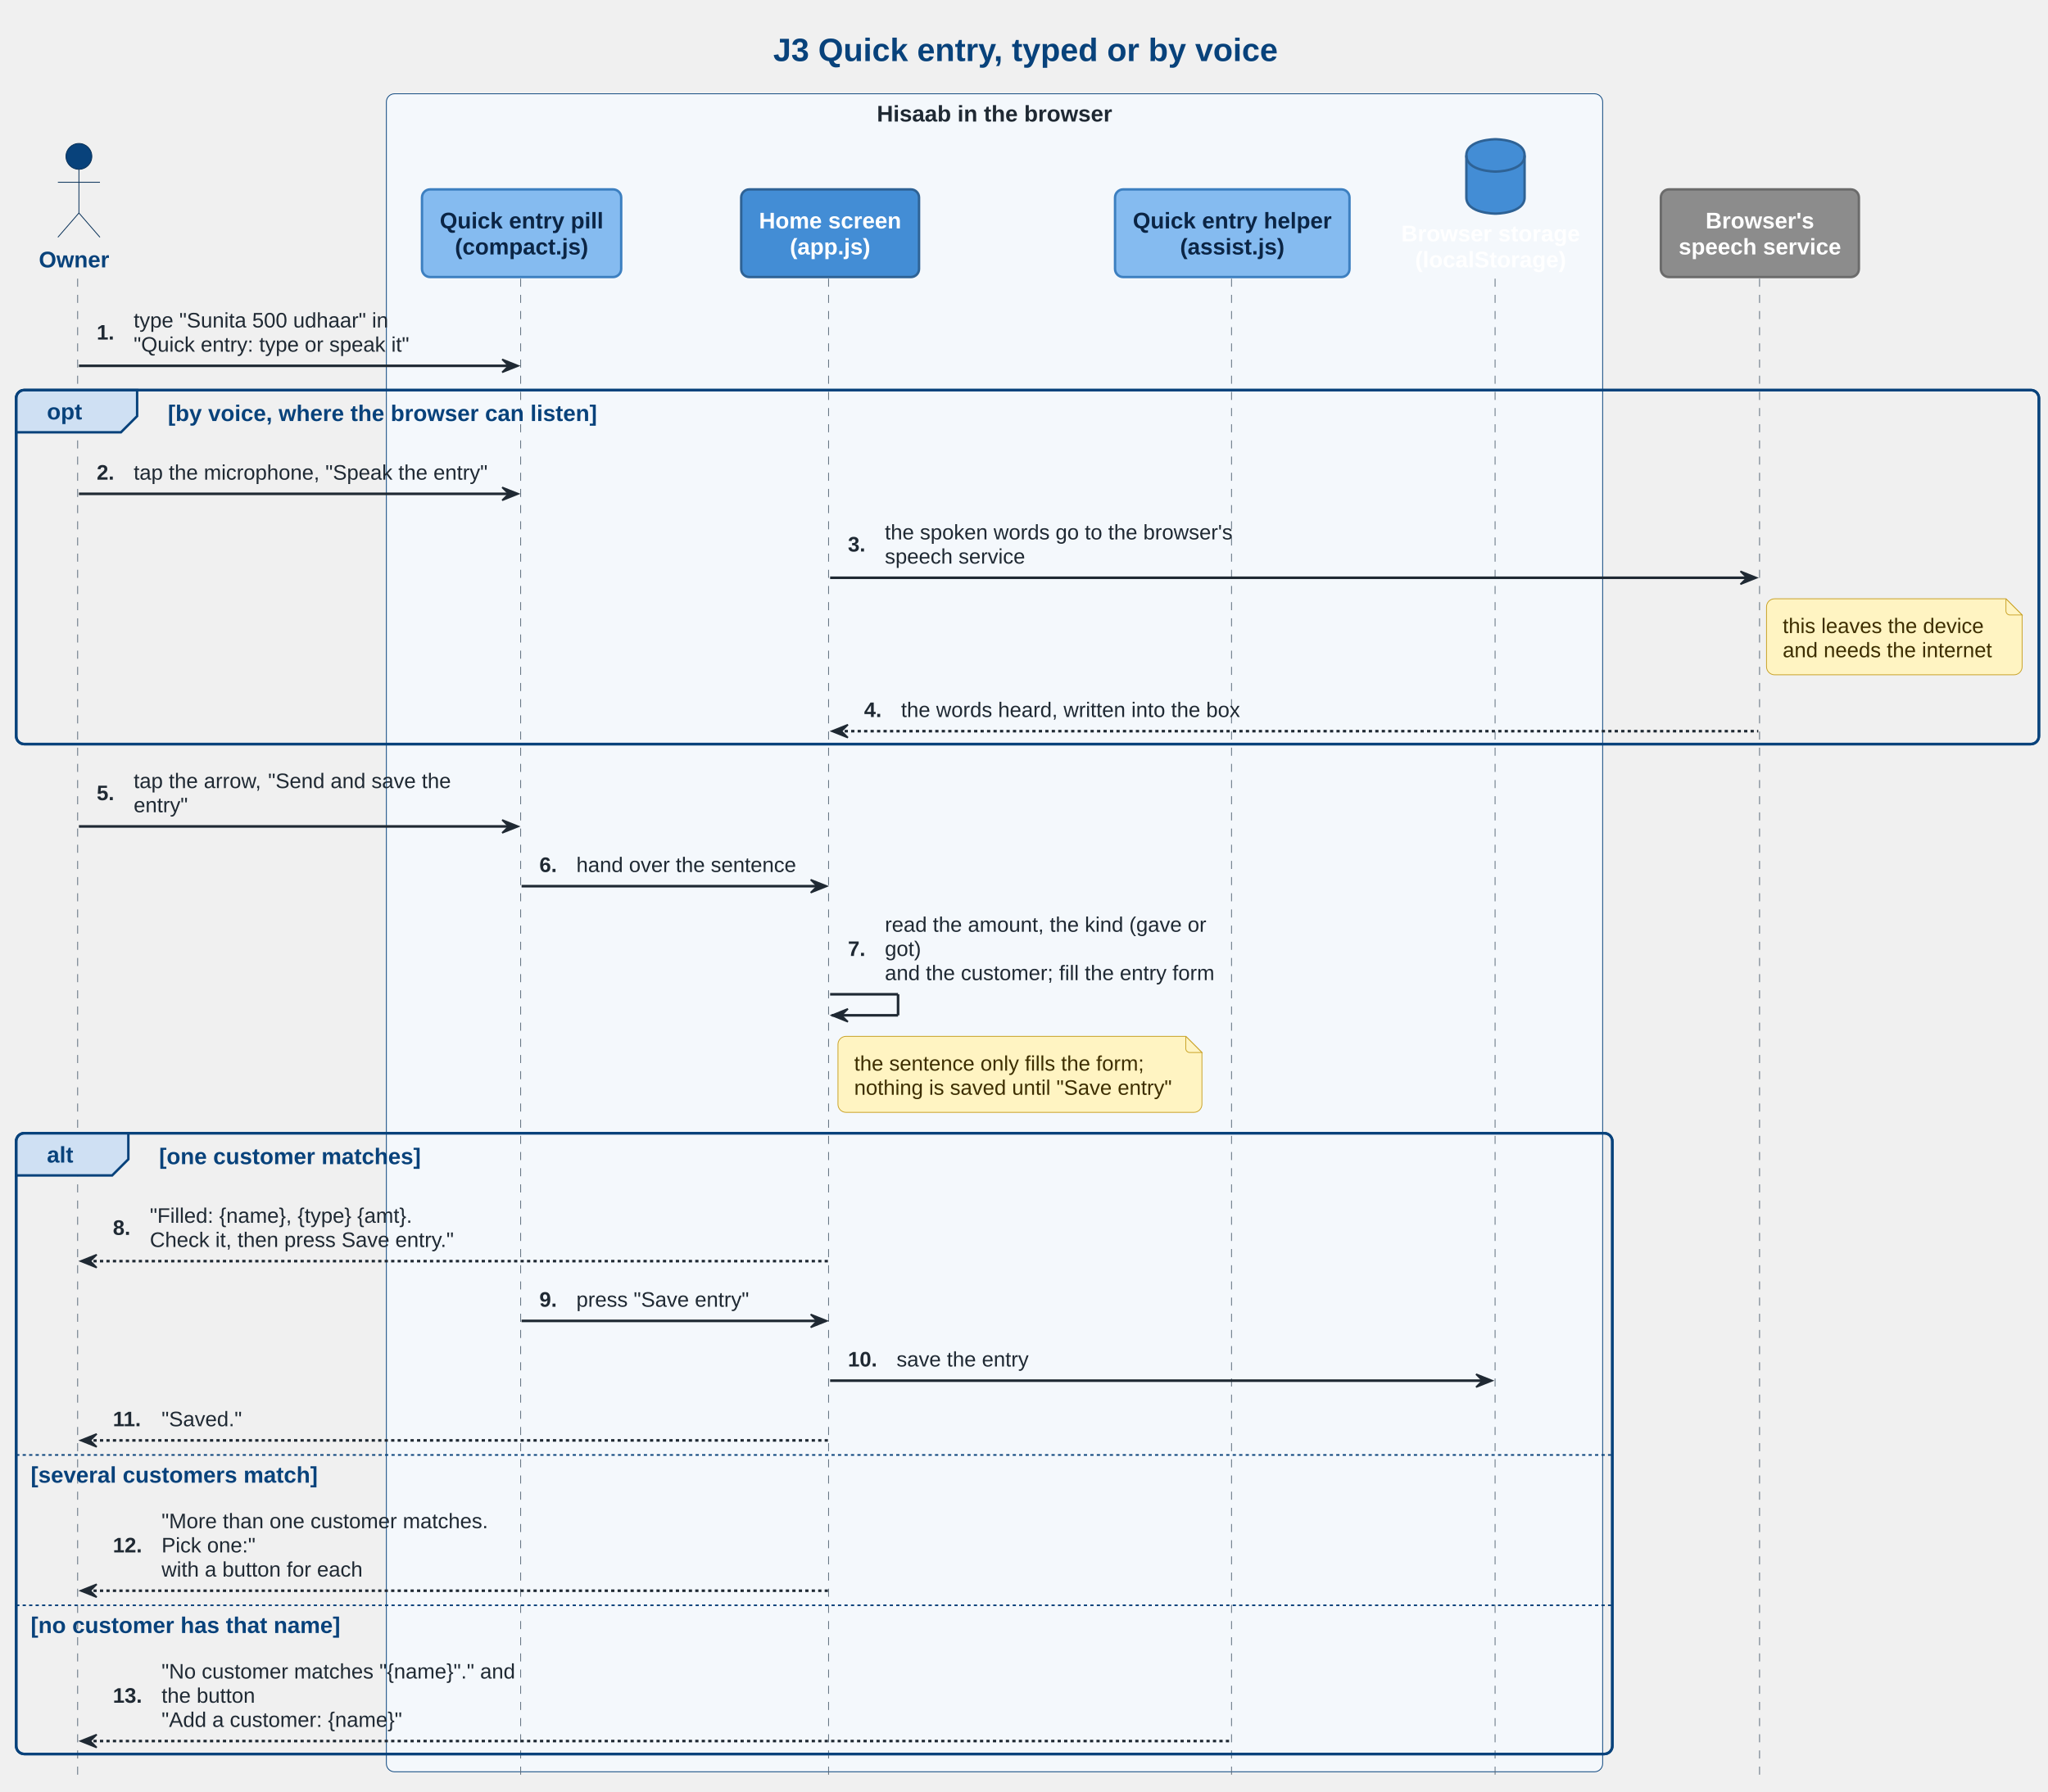
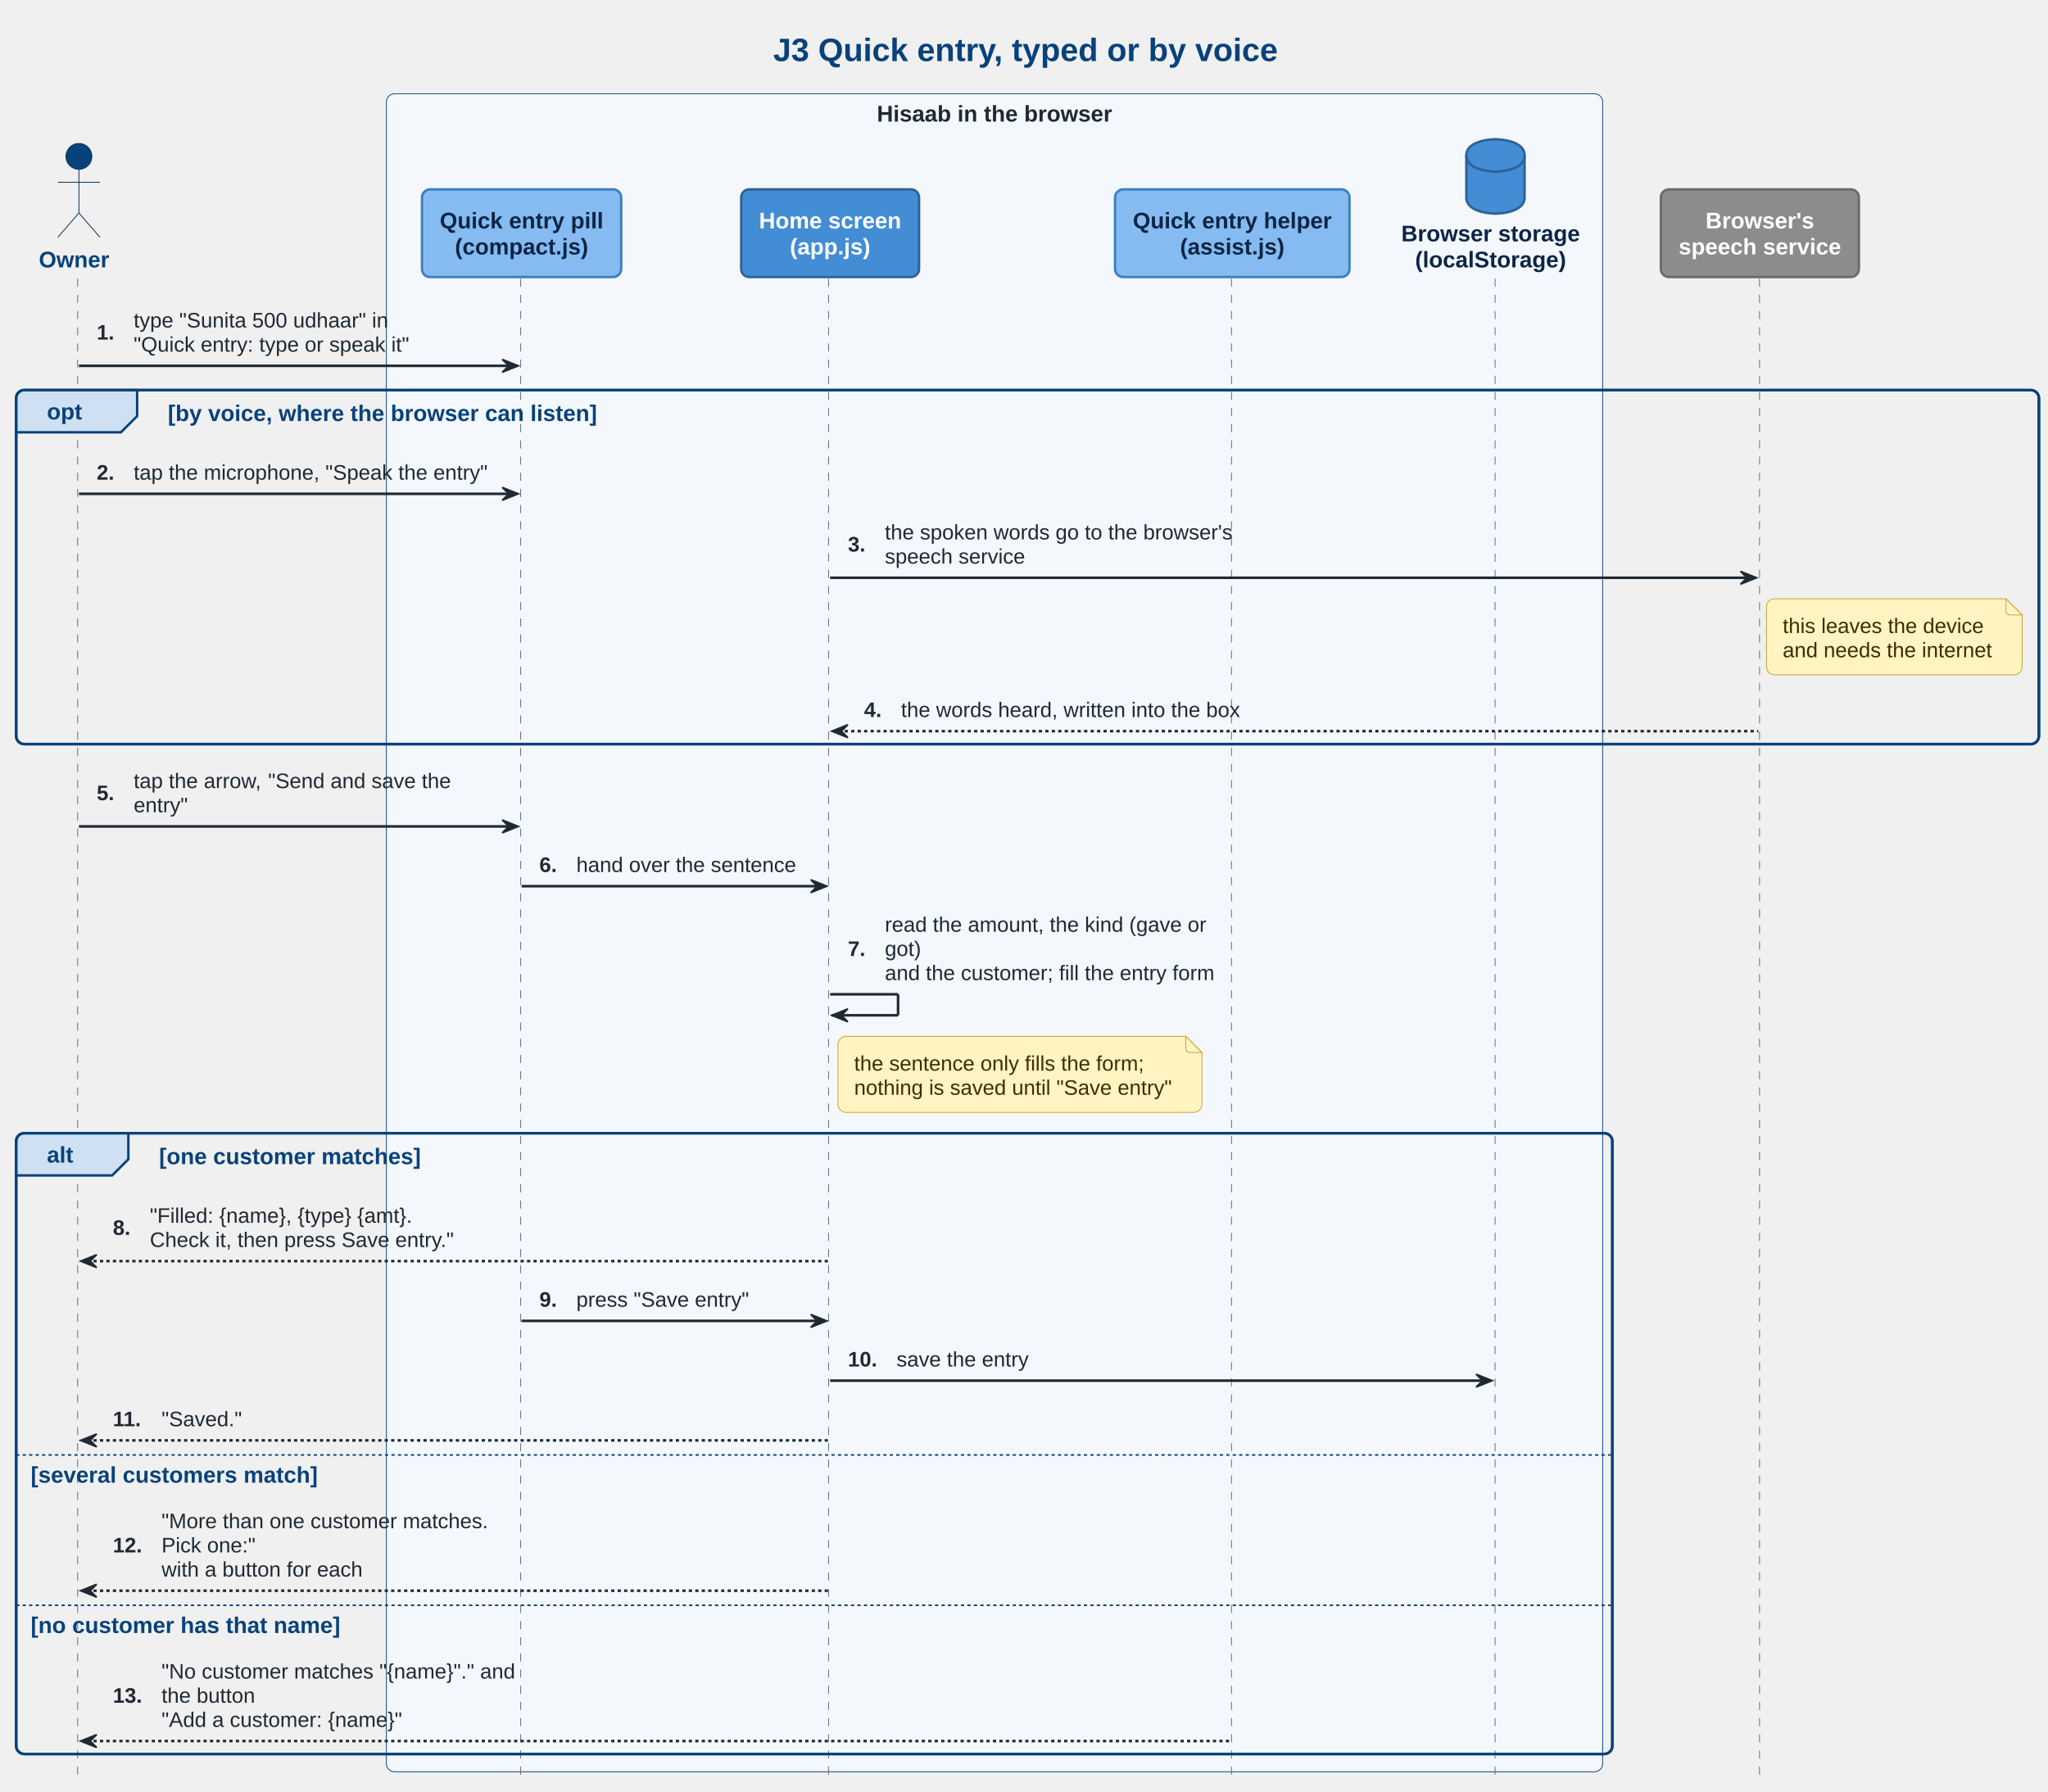
<svg xmlns="http://www.w3.org/2000/svg" contentStyleType="text/css" height="1108px" preserveAspectRatio="none" style="width:1266px;height:1108px;background:#FFFFFF;" version="1.1" viewBox="0 0 1266 1108" width="1266px" zoomAndPan="magnify">
  <defs />
  <g>
    <text fill="#08427B" font-family="Arial" font-size="20" font-weight="bold" lengthAdjust="spacing" textLength="313.447" x="477.965" y="37.76">J3 Quick entry, typed or by voice</text>
    <rect fill="#F4F8FC" height="1037.503" rx="5" ry="5" style="stroke:#08427B;stroke-width:0.5;" width="751.832" x="238.859" y="57.998" />
    <text fill="#1F2933" font-family="Arial" font-size="14" font-weight="bold" lengthAdjust="spacing" textLength="145.482" x="542.034" y="75.13">Hisaab in the browser</text>
    <rect fill="none" height="218.89" rx="5" ry="5" style="stroke:#08427B;stroke-width:1.6;" width="1250.378" x="10" y="241.191" />
    <rect fill="none" height="383.831" rx="5" ry="5" style="stroke:#08427B;stroke-width:1.6;" width="986.691" x="10" y="700.671" />
    <line style="stroke:#5B6B7A;stroke-width:0.5;stroke-dasharray:5.0,5.0;" x1="48" x2="48" y1="172.294" y2="1101.502" />
    <line style="stroke:#5B6B7A;stroke-width:0.5;stroke-dasharray:5.0,5.0;" x1="321.859" x2="321.859" y1="172.294" y2="1101.502" />
    <line style="stroke:#5B6B7A;stroke-width:0.5;stroke-dasharray:5.0,5.0;" x1="512.183" x2="512.183" y1="172.294" y2="1101.502" />
    <line style="stroke:#5B6B7A;stroke-width:0.5;stroke-dasharray:5.0,5.0;" x1="761.278" x2="761.278" y1="172.294" y2="1101.502" />
    <line style="stroke:#5B6B7A;stroke-width:0.5;stroke-dasharray:5.0,5.0;" x1="924.208" x2="924.208" y1="172.294" y2="1101.502" />
    <line style="stroke:#5B6B7A;stroke-width:0.5;stroke-dasharray:5.0,5.0;" x1="1087.691" x2="1087.691" y1="172.294" y2="1101.502" />
    <text fill="#08427B" font-family="Arial" font-size="14" font-weight="bold" lengthAdjust="spacing" textLength="43.565" x="24" y="165.327">Owner</text>
    <ellipse cx="48.783" cy="96.695" fill="#08427B" rx="8" ry="8" style="stroke:#052E56;stroke-width:0.5;" />
    <path d="M48.783,104.695 L48.783,131.695 M35.783,112.695 L61.783,112.695 M48.783,131.695 L35.783,146.695 M48.783,131.695 L61.783,146.695 " fill="none" style="stroke:#052E56;stroke-width:0.5;" />
    <rect fill="#85BBF0" height="54.197" rx="5" ry="5" style="stroke:#3C7FC0;stroke-width:1.5;" width="123.138" x="260.859" y="117.097" />
    <text fill="#0B2545" font-family="Arial" font-size="14" font-weight="bold" lengthAdjust="spacing" textLength="101.138" x="271.859" y="141.228">Quick entry pill</text>
    <text fill="#0B2545" font-family="Arial" font-size="14" font-weight="bold" lengthAdjust="spacing" textLength="82.462" x="281.197" y="157.327">(compact.js)</text>
    <rect fill="#438DD5" height="54.197" rx="5" ry="5" style="stroke:#2E6295;stroke-width:1.5;" width="109.931" x="458.183" y="117.097" />
    <text fill="#FFFFFF" font-family="Arial" font-size="14" font-weight="bold" lengthAdjust="spacing" textLength="87.931" x="469.183" y="141.228">Home screen</text>
    <text fill="#FFFFFF" font-family="Arial" font-size="14" font-weight="bold" lengthAdjust="spacing" textLength="49.779" x="488.258" y="157.327">(app.js)</text>
    <rect fill="#85BBF0" height="54.197" rx="5" ry="5" style="stroke:#3C7FC0;stroke-width:1.5;" width="144.931" x="689.278" y="117.097" />
    <text fill="#0B2545" font-family="Arial" font-size="14" font-weight="bold" lengthAdjust="spacing" textLength="122.931" x="700.278" y="141.228">Quick entry helper</text>
    <text fill="#0B2545" font-family="Arial" font-size="14" font-weight="bold" lengthAdjust="spacing" textLength="64.586" x="729.45" y="157.327">(assist.js)</text>
-     <text fill="#FFFFFF" font-family="Arial" font-size="14" font-weight="bold" lengthAdjust="spacing" textLength="110.482" x="866.208" y="149.228">Browser storage</text>
-     <text fill="#FFFFFF" font-family="Arial" font-size="14" font-weight="bold" lengthAdjust="spacing" textLength="93.352" x="874.774" y="165.327">(localStorage)</text>
+     <text fill="#0B2545" font-family="Arial" font-size="14" font-weight="bold" lengthAdjust="spacing" textLength="110.482" x="866.208" y="149.228">Browser storage</text>
+     <text fill="#0B2545" font-family="Arial" font-size="14" font-weight="bold" lengthAdjust="spacing" textLength="93.352" x="874.774" y="165.327">(localStorage)</text>
    <path d="M906.45,96.097 C906.45,86.097 924.45,86.097 924.45,86.097 C924.45,86.097 942.45,86.097 942.45,96.097 L942.45,122.097 C942.45,132.097 924.45,132.097 924.45,132.097 C924.45,132.097 906.45,132.097 906.45,122.097 L906.45,96.097 " fill="#438DD5" style="stroke:#2E6295;stroke-width:1.5;" />
    <path d="M906.45,96.097 C906.45,106.097 924.45,106.097 924.45,106.097 C924.45,106.097 942.45,106.097 942.45,96.097 " fill="none" style="stroke:#2E6295;stroke-width:1.5;" />
    <rect fill="#8C8C8C" height="54.197" rx="5" ry="5" style="stroke:#6B6B6B;stroke-width:1.5;" width="122.406" x="1026.691" y="117.097" />
    <text fill="#FFFFFF" font-family="Arial" font-size="14" font-weight="bold" lengthAdjust="spacing" textLength="67.136" x="1054.326" y="141.228">Browser's</text>
    <text fill="#FFFFFF" font-family="Arial" font-size="14" font-weight="bold" lengthAdjust="spacing" textLength="100.406" x="1037.691" y="157.327">speech service</text>
    <polygon fill="#1F2933" points="310.428,222.191,320.428,226.191,310.428,230.191,314.428,226.191" style="stroke:#1F2933;stroke-width:1.0;" />
    <line style="stroke:#1F2933;stroke-width:1.6;" x1="48.783" x2="316.428" y1="226.191" y2="226.191" />
    <text fill="#1F2933" font-family="Arial" font-size="13" font-weight="bold" lengthAdjust="spacing" textLength="10.842" x="59.783" y="209.962">1.</text>
    <text fill="#1F2933" font-family="Arial" font-size="13" lengthAdjust="spacing" textLength="24.572" x="82.624" y="202.488">type</text>
    <text fill="#1F2933" font-family="Arial" font-size="13" lengthAdjust="spacing" textLength="3.612" x="107.196" y="202.488"> </text>
    <text fill="#1F2933" font-family="Arial" font-size="13" lengthAdjust="spacing" textLength="41.476" x="110.808" y="202.488">"Sunita</text>
    <text fill="#1F2933" font-family="Arial" font-size="13" lengthAdjust="spacing" textLength="3.612" x="152.284" y="202.488"> </text>
    <text fill="#1F2933" font-family="Arial" font-size="13" lengthAdjust="spacing" textLength="21.69" x="155.895" y="202.488">500</text>
    <text fill="#1F2933" font-family="Arial" font-size="13" lengthAdjust="spacing" textLength="3.612" x="177.585" y="202.488"> </text>
    <text fill="#1F2933" font-family="Arial" font-size="13" lengthAdjust="spacing" textLength="45.094" x="181.197" y="202.488">udhaar"</text>
    <text fill="#1F2933" font-family="Arial" font-size="13" lengthAdjust="spacing" textLength="3.612" x="226.291" y="202.488"> </text>
    <text fill="#1F2933" font-family="Arial" font-size="13" lengthAdjust="spacing" textLength="10.118" x="229.903" y="202.488">in</text>
    <text fill="#1F2933" font-family="Arial" font-size="13" lengthAdjust="spacing" textLength="37.845" x="82.624" y="217.436">"Quick</text>
    <text fill="#1F2933" font-family="Arial" font-size="13" lengthAdjust="spacing" textLength="3.612" x="120.469" y="217.436"> </text>
    <text fill="#1F2933" font-family="Arial" font-size="13" lengthAdjust="spacing" textLength="32.513" x="124.081" y="217.436">entry:</text>
    <text fill="#1F2933" font-family="Arial" font-size="13" lengthAdjust="spacing" textLength="3.612" x="156.594" y="217.436"> </text>
    <text fill="#1F2933" font-family="Arial" font-size="13" lengthAdjust="spacing" textLength="24.572" x="160.206" y="217.436">type</text>
    <text fill="#1F2933" font-family="Arial" font-size="13" lengthAdjust="spacing" textLength="3.612" x="184.777" y="217.436"> </text>
    <text fill="#1F2933" font-family="Arial" font-size="13" lengthAdjust="spacing" textLength="11.559" x="188.389" y="217.436">or</text>
    <text fill="#1F2933" font-family="Arial" font-size="13" lengthAdjust="spacing" textLength="3.612" x="199.948" y="217.436"> </text>
    <text fill="#1F2933" font-family="Arial" font-size="13" lengthAdjust="spacing" textLength="34.69" x="203.56" y="217.436">speak</text>
    <text fill="#1F2933" font-family="Arial" font-size="13" lengthAdjust="spacing" textLength="3.612" x="238.25" y="217.436"> </text>
    <text fill="#1F2933" font-family="Arial" font-size="13" lengthAdjust="spacing" textLength="11.115" x="241.862" y="217.436">it"</text>
    <path d="M15,241.191 L84.766,241.191 L84.766,257.29 L74.766,267.29 L10,267.29 L10,246.191 A5,5 0 0 1 15,241.191 " fill="#CFE0F3" style="stroke:#08427B;stroke-width:1.5;" />
    <rect fill="none" height="218.89" rx="5" ry="5" style="stroke:#08427B;stroke-width:1.6;" width="1250.378" x="10" y="241.191" />
    <text fill="#08427B" font-family="Arial" font-size="14" font-weight="bold" lengthAdjust="spacing" textLength="21.766" x="29" y="259.323">opt</text>
    <text fill="#08427B" font-family="Arial" font-size="14" font-weight="bold" lengthAdjust="spacing" textLength="265.303" x="103.766" y="260.323">[by voice, where the browser can listen]</text>
    <polygon fill="#1F2933" points="310.428,301.337,320.428,305.337,310.428,309.337,314.428,305.337" style="stroke:#1F2933;stroke-width:1.0;" />
    <line style="stroke:#1F2933;stroke-width:1.6;" x1="48.783" x2="316.428" y1="305.337" y2="305.337" />
    <text fill="#1F2933" font-family="Arial" font-size="13" font-weight="bold" lengthAdjust="spacing" textLength="10.842" x="59.783" y="296.582">2.</text>
    <text fill="#1F2933" font-family="Arial" font-size="13" lengthAdjust="spacing" textLength="18.072" x="82.624" y="296.582">tap</text>
    <text fill="#1F2933" font-family="Arial" font-size="13" lengthAdjust="spacing" textLength="3.612" x="100.696" y="296.582"> </text>
    <text fill="#1F2933" font-family="Arial" font-size="13" lengthAdjust="spacing" textLength="18.072" x="104.308" y="296.582">the</text>
    <text fill="#1F2933" font-family="Arial" font-size="13" lengthAdjust="spacing" textLength="3.612" x="122.38" y="296.582"> </text>
    <text fill="#1F2933" font-family="Arial" font-size="13" lengthAdjust="spacing" textLength="71.538" x="125.992" y="296.582">microphone,</text>
    <text fill="#1F2933" font-family="Arial" font-size="13" lengthAdjust="spacing" textLength="3.612" x="197.53" y="296.582"> </text>
    <text fill="#1F2933" font-family="Arial" font-size="13" lengthAdjust="spacing" textLength="41.476" x="201.142" y="296.582">"Speak</text>
    <text fill="#1F2933" font-family="Arial" font-size="13" lengthAdjust="spacing" textLength="3.612" x="242.617" y="296.582"> </text>
    <text fill="#1F2933" font-family="Arial" font-size="13" lengthAdjust="spacing" textLength="18.072" x="246.229" y="296.582">the</text>
    <text fill="#1F2933" font-family="Arial" font-size="13" lengthAdjust="spacing" textLength="3.612" x="264.301" y="296.582"> </text>
    <text fill="#1F2933" font-family="Arial" font-size="13" lengthAdjust="spacing" textLength="33.516" x="267.913" y="296.582">entry"</text>
    <polygon fill="#1F2933" points="1075.894,353.235,1085.894,357.235,1075.894,361.235,1079.894,357.235" style="stroke:#1F2933;stroke-width:1.0;" />
    <line style="stroke:#1F2933;stroke-width:1.6;" x1="513.148" x2="1081.894" y1="357.235" y2="357.235" />
    <text fill="#1F2933" font-family="Arial" font-size="13" font-weight="bold" lengthAdjust="spacing" textLength="10.842" x="524.148" y="341.006">3.</text>
    <text fill="#1F2933" font-family="Arial" font-size="13" lengthAdjust="spacing" textLength="18.072" x="546.99" y="333.531">the</text>
    <text fill="#1F2933" font-family="Arial" font-size="13" lengthAdjust="spacing" textLength="3.612" x="565.062" y="333.531"> </text>
    <text fill="#1F2933" font-family="Arial" font-size="13" lengthAdjust="spacing" textLength="41.92" x="568.673" y="333.531">spoken</text>
    <text fill="#1F2933" font-family="Arial" font-size="13" lengthAdjust="spacing" textLength="3.612" x="610.593" y="333.531"> </text>
    <text fill="#1F2933" font-family="Arial" font-size="13" lengthAdjust="spacing" textLength="34.677" x="614.205" y="333.531">words</text>
    <text fill="#1F2933" font-family="Arial" font-size="13" lengthAdjust="spacing" textLength="3.612" x="648.882" y="333.531"> </text>
    <text fill="#1F2933" font-family="Arial" font-size="13" lengthAdjust="spacing" textLength="14.46" x="652.494" y="333.531">go</text>
    <text fill="#1F2933" font-family="Arial" font-size="13" lengthAdjust="spacing" textLength="3.612" x="666.954" y="333.531"> </text>
    <text fill="#1F2933" font-family="Arial" font-size="13" lengthAdjust="spacing" textLength="10.842" x="670.566" y="333.531">to</text>
    <text fill="#1F2933" font-family="Arial" font-size="13" lengthAdjust="spacing" textLength="3.612" x="681.408" y="333.531"> </text>
    <text fill="#1F2933" font-family="Arial" font-size="13" lengthAdjust="spacing" textLength="18.072" x="685.019" y="333.531">the</text>
    <text fill="#1F2933" font-family="Arial" font-size="13" lengthAdjust="spacing" textLength="3.612" x="703.091" y="333.531"> </text>
    <text fill="#1F2933" font-family="Arial" font-size="13" lengthAdjust="spacing" textLength="55.218" x="706.703" y="333.531">browser's</text>
    <text fill="#1F2933" font-family="Arial" font-size="13" lengthAdjust="spacing" textLength="41.92" x="546.99" y="348.48">speech</text>
    <text fill="#1F2933" font-family="Arial" font-size="13" lengthAdjust="spacing" textLength="3.612" x="588.91" y="348.48"> </text>
    <text fill="#1F2933" font-family="Arial" font-size="13" lengthAdjust="spacing" textLength="41.177" x="592.521" y="348.48">service</text>
    <path d="M1092,375.235 L1092,412.235 A5,5 0 0 0 1097,417.235 L1245,417.235 A5,5 0 0 0 1250,412.235 L1250,380.235 L1240,370.235 L1097,370.235 A5,5 0 0 0 1092,375.235 " fill="#FFF4C2" style="stroke:#C9A227;stroke-width:0.5;" />
    <path d="M1240,370.235 L1240,377.735 A2.5,2.5 0 0 0 1242.5,380.235 L1250,380.235 L1240,370.235 " fill="#FFF4C2" style="stroke:#C9A227;stroke-width:0.5;" />
    <text fill="#3D2E00" font-family="Arial" font-size="13" lengthAdjust="spacing" textLength="20.23" x="1102" y="391.429">this</text>
    <text fill="#3D2E00" font-family="Arial" font-size="13" lengthAdjust="spacing" textLength="3.612" x="1122.23" y="391.429"> </text>
    <text fill="#3D2E00" font-family="Arial" font-size="13" lengthAdjust="spacing" textLength="37.578" x="1125.842" y="391.429">leaves</text>
    <text fill="#3D2E00" font-family="Arial" font-size="13" lengthAdjust="spacing" textLength="3.612" x="1163.42" y="391.429"> </text>
    <text fill="#3D2E00" font-family="Arial" font-size="13" lengthAdjust="spacing" textLength="18.072" x="1167.032" y="391.429">the</text>
    <text fill="#3D2E00" font-family="Arial" font-size="13" lengthAdjust="spacing" textLength="3.612" x="1185.103" y="391.429"> </text>
    <text fill="#3D2E00" font-family="Arial" font-size="13" lengthAdjust="spacing" textLength="37.578" x="1188.715" y="391.429">device</text>
    <text fill="#3D2E00" font-family="Arial" font-size="13" lengthAdjust="spacing" textLength="21.69" x="1102" y="406.377">and</text>
    <text fill="#3D2E00" font-family="Arial" font-size="13" lengthAdjust="spacing" textLength="3.612" x="1123.69" y="406.377"> </text>
    <text fill="#3D2E00" font-family="Arial" font-size="13" lengthAdjust="spacing" textLength="35.42" x="1127.302" y="406.377">needs</text>
    <text fill="#3D2E00" font-family="Arial" font-size="13" lengthAdjust="spacing" textLength="3.612" x="1162.722" y="406.377"> </text>
    <text fill="#3D2E00" font-family="Arial" font-size="13" lengthAdjust="spacing" textLength="18.072" x="1166.333" y="406.377">the</text>
    <text fill="#3D2E00" font-family="Arial" font-size="13" lengthAdjust="spacing" textLength="3.612" x="1184.405" y="406.377"> </text>
    <text fill="#3D2E00" font-family="Arial" font-size="13" lengthAdjust="spacing" textLength="43.361" x="1188.017" y="406.377">internet</text>
    <polygon fill="#1F2933" points="524.148,448.081,514.148,452.081,524.148,456.081,520.148,452.081" style="stroke:#1F2933;stroke-width:1.0;" />
    <line style="stroke:#1F2933;stroke-width:1.6;stroke-dasharray:2.0,2.0;" x1="518.148" x2="1086.894" y1="452.081" y2="452.081" />
    <text fill="#1F2933" font-family="Arial" font-size="13" font-weight="bold" lengthAdjust="spacing" textLength="10.842" x="534.148" y="443.326">4.</text>
    <text fill="#1F2933" font-family="Arial" font-size="13" lengthAdjust="spacing" textLength="18.072" x="556.99" y="443.326">the</text>
    <text fill="#1F2933" font-family="Arial" font-size="13" lengthAdjust="spacing" textLength="3.612" x="575.062" y="443.326"> </text>
    <text fill="#1F2933" font-family="Arial" font-size="13" lengthAdjust="spacing" textLength="34.677" x="578.673" y="443.326">words</text>
    <text fill="#1F2933" font-family="Arial" font-size="13" lengthAdjust="spacing" textLength="3.612" x="613.351" y="443.326"> </text>
    <text fill="#1F2933" font-family="Arial" font-size="13" lengthAdjust="spacing" textLength="36.861" x="616.962" y="443.326">heard,</text>
    <text fill="#1F2933" font-family="Arial" font-size="13" lengthAdjust="spacing" textLength="3.612" x="653.823" y="443.326"> </text>
    <text fill="#1F2933" font-family="Arial" font-size="13" lengthAdjust="spacing" textLength="38.289" x="657.435" y="443.326">written</text>
    <text fill="#1F2933" font-family="Arial" font-size="13" lengthAdjust="spacing" textLength="3.612" x="695.724" y="443.326"> </text>
    <text fill="#1F2933" font-family="Arial" font-size="13" lengthAdjust="spacing" textLength="20.96" x="699.336" y="443.326">into</text>
    <text fill="#1F2933" font-family="Arial" font-size="13" lengthAdjust="spacing" textLength="3.612" x="720.296" y="443.326"> </text>
    <text fill="#1F2933" font-family="Arial" font-size="13" lengthAdjust="spacing" textLength="18.072" x="723.908" y="443.326">the</text>
    <text fill="#1F2933" font-family="Arial" font-size="13" lengthAdjust="spacing" textLength="3.612" x="741.98" y="443.326"> </text>
    <text fill="#1F2933" font-family="Arial" font-size="13" lengthAdjust="spacing" textLength="20.96" x="745.591" y="443.326">box</text>
    <polygon fill="#1F2933" points="310.428,506.978,320.428,510.978,310.428,514.979,314.428,510.978" style="stroke:#1F2933;stroke-width:1.0;" />
    <line style="stroke:#1F2933;stroke-width:1.6;" x1="48.783" x2="316.428" y1="510.978" y2="510.978" />
    <text fill="#1F2933" font-family="Arial" font-size="13" font-weight="bold" lengthAdjust="spacing" textLength="10.842" x="59.783" y="494.749">5.</text>
    <text fill="#1F2933" font-family="Arial" font-size="13" lengthAdjust="spacing" textLength="18.072" x="82.624" y="487.275">tap</text>
    <text fill="#1F2933" font-family="Arial" font-size="13" lengthAdjust="spacing" textLength="3.612" x="100.696" y="487.275"> </text>
    <text fill="#1F2933" font-family="Arial" font-size="13" lengthAdjust="spacing" textLength="18.072" x="104.308" y="487.275">the</text>
    <text fill="#1F2933" font-family="Arial" font-size="13" lengthAdjust="spacing" textLength="3.612" x="122.38" y="487.275"> </text>
    <text fill="#1F2933" font-family="Arial" font-size="13" lengthAdjust="spacing" textLength="36.118" x="125.992" y="487.275">arrow,</text>
    <text fill="#1F2933" font-family="Arial" font-size="13" lengthAdjust="spacing" textLength="3.612" x="162.11" y="487.275"> </text>
    <text fill="#1F2933" font-family="Arial" font-size="13" lengthAdjust="spacing" textLength="34.976" x="165.722" y="487.275">"Send</text>
    <text fill="#1F2933" font-family="Arial" font-size="13" lengthAdjust="spacing" textLength="3.612" x="200.697" y="487.275"> </text>
    <text fill="#1F2933" font-family="Arial" font-size="13" lengthAdjust="spacing" textLength="21.69" x="204.309" y="487.275">and</text>
    <text fill="#1F2933" font-family="Arial" font-size="13" lengthAdjust="spacing" textLength="3.612" x="225.999" y="487.275"> </text>
    <text fill="#1F2933" font-family="Arial" font-size="13" lengthAdjust="spacing" textLength="27.46" x="229.611" y="487.275">save</text>
    <text fill="#1F2933" font-family="Arial" font-size="13" lengthAdjust="spacing" textLength="3.612" x="257.071" y="487.275"> </text>
    <text fill="#1F2933" font-family="Arial" font-size="13" lengthAdjust="spacing" textLength="18.072" x="260.683" y="487.275">the</text>
    <text fill="#1F2933" font-family="Arial" font-size="13" lengthAdjust="spacing" textLength="33.516" x="82.624" y="502.224">entry"</text>
    <polygon fill="#1F2933" points="501.148,543.927,511.148,547.927,501.148,551.927,505.148,547.927" style="stroke:#1F2933;stroke-width:1.0;" />
    <line style="stroke:#1F2933;stroke-width:1.6;" x1="322.428" x2="507.148" y1="547.927" y2="547.927" />
    <text fill="#1F2933" font-family="Arial" font-size="13" font-weight="bold" lengthAdjust="spacing" textLength="10.842" x="333.428" y="539.172">6.</text>
    <text fill="#1F2933" font-family="Arial" font-size="13" lengthAdjust="spacing" textLength="28.92" x="356.27" y="539.172">hand</text>
    <text fill="#1F2933" font-family="Arial" font-size="13" lengthAdjust="spacing" textLength="3.612" x="385.19" y="539.172"> </text>
    <text fill="#1F2933" font-family="Arial" font-size="13" lengthAdjust="spacing" textLength="25.289" x="388.802" y="539.172">over</text>
    <text fill="#1F2933" font-family="Arial" font-size="13" lengthAdjust="spacing" textLength="3.612" x="414.091" y="539.172"> </text>
    <text fill="#1F2933" font-family="Arial" font-size="13" lengthAdjust="spacing" textLength="18.072" x="417.703" y="539.172">the</text>
    <text fill="#1F2933" font-family="Arial" font-size="13" lengthAdjust="spacing" textLength="3.612" x="435.774" y="539.172"> </text>
    <text fill="#1F2933" font-family="Arial" font-size="13" lengthAdjust="spacing" textLength="52.762" x="439.386" y="539.172">sentence</text>
    <line style="stroke:#1F2933;stroke-width:1.6;" x1="513.148" x2="555.148" y1="614.773" y2="614.773" />
    <line style="stroke:#1F2933;stroke-width:1.6;" x1="555.148" x2="555.148" y1="614.773" y2="627.773" />
    <line style="stroke:#1F2933;stroke-width:1.6;" x1="514.148" x2="555.148" y1="627.773" y2="627.773" />
    <polygon fill="#1F2933" points="524.148,623.773,514.148,627.773,524.148,631.773,520.148,627.773" style="stroke:#1F2933;stroke-width:1.0;" />
    <text fill="#1F2933" font-family="Arial" font-size="13" font-weight="bold" lengthAdjust="spacing" textLength="10.842" x="524.148" y="591.07">7.</text>
    <text fill="#1F2933" font-family="Arial" font-size="13" lengthAdjust="spacing" textLength="26.019" x="546.99" y="576.121">read</text>
    <text fill="#1F2933" font-family="Arial" font-size="13" lengthAdjust="spacing" textLength="3.612" x="573.009" y="576.121"> </text>
    <text fill="#1F2933" font-family="Arial" font-size="13" lengthAdjust="spacing" textLength="18.072" x="576.621" y="576.121">the</text>
    <text fill="#1F2933" font-family="Arial" font-size="13" lengthAdjust="spacing" textLength="3.612" x="594.692" y="576.121"> </text>
    <text fill="#1F2933" font-family="Arial" font-size="13" lengthAdjust="spacing" textLength="46.973" x="598.304" y="576.121">amount,</text>
    <text fill="#1F2933" font-family="Arial" font-size="13" lengthAdjust="spacing" textLength="3.612" x="645.277" y="576.121"> </text>
    <text fill="#1F2933" font-family="Arial" font-size="13" lengthAdjust="spacing" textLength="18.072" x="648.889" y="576.121">the</text>
    <text fill="#1F2933" font-family="Arial" font-size="13" lengthAdjust="spacing" textLength="3.612" x="666.96" y="576.121"> </text>
    <text fill="#1F2933" font-family="Arial" font-size="13" lengthAdjust="spacing" textLength="23.848" x="670.572" y="576.121">kind</text>
    <text fill="#1F2933" font-family="Arial" font-size="13" lengthAdjust="spacing" textLength="3.612" x="694.42" y="576.121"> </text>
    <text fill="#1F2933" font-family="Arial" font-size="13" lengthAdjust="spacing" textLength="32.519" x="698.032" y="576.121">(gave</text>
    <text fill="#1F2933" font-family="Arial" font-size="13" lengthAdjust="spacing" textLength="3.612" x="730.551" y="576.121"> </text>
    <text fill="#1F2933" font-family="Arial" font-size="13" lengthAdjust="spacing" textLength="11.559" x="734.163" y="576.121">or</text>
    <text fill="#1F2933" font-family="Arial" font-size="13" lengthAdjust="spacing" textLength="22.401" x="546.99" y="591.07">got)</text>
    <text fill="#1F2933" font-family="Arial" font-size="13" lengthAdjust="spacing" textLength="21.69" x="546.99" y="606.019">and</text>
    <text fill="#1F2933" font-family="Arial" font-size="13" lengthAdjust="spacing" textLength="3.612" x="568.68" y="606.019"> </text>
    <text fill="#1F2933" font-family="Arial" font-size="13" lengthAdjust="spacing" textLength="18.072" x="572.292" y="606.019">the</text>
    <text fill="#1F2933" font-family="Arial" font-size="13" lengthAdjust="spacing" textLength="3.612" x="590.363" y="606.019"> </text>
    <text fill="#1F2933" font-family="Arial" font-size="13" lengthAdjust="spacing" textLength="57.072" x="593.975" y="606.019">customer;</text>
    <text fill="#1F2933" font-family="Arial" font-size="13" lengthAdjust="spacing" textLength="3.612" x="651.047" y="606.019"> </text>
    <text fill="#1F2933" font-family="Arial" font-size="13" lengthAdjust="spacing" textLength="12.276" x="654.659" y="606.019">fill</text>
    <text fill="#1F2933" font-family="Arial" font-size="13" lengthAdjust="spacing" textLength="3.612" x="666.935" y="606.019"> </text>
    <text fill="#1F2933" font-family="Arial" font-size="13" lengthAdjust="spacing" textLength="18.072" x="670.547" y="606.019">the</text>
    <text fill="#1F2933" font-family="Arial" font-size="13" lengthAdjust="spacing" textLength="3.612" x="688.619" y="606.019"> </text>
    <text fill="#1F2933" font-family="Arial" font-size="13" lengthAdjust="spacing" textLength="28.901" x="692.231" y="606.019">entry</text>
    <text fill="#1F2933" font-family="Arial" font-size="13" lengthAdjust="spacing" textLength="3.612" x="721.131" y="606.019"> </text>
    <text fill="#1F2933" font-family="Arial" font-size="13" lengthAdjust="spacing" textLength="26" x="724.743" y="606.019">form</text>
    <path d="M518,645.773 L518,682.773 A5,5 0 0 0 523,687.773 L738,687.773 A5,5 0 0 0 743,682.773 L743,650.773 L733,640.773 L523,640.773 A5,5 0 0 0 518,645.773 " fill="#FFF4C2" style="stroke:#C9A227;stroke-width:0.5;" />
    <path d="M733,640.773 L733,648.273 A2.5,2.5 0 0 0 735.5,650.773 L743,650.773 L733,640.773 " fill="#FFF4C2" style="stroke:#C9A227;stroke-width:0.5;" />
    <text fill="#3D2E00" font-family="Arial" font-size="13" lengthAdjust="spacing" textLength="18.072" x="528" y="661.967">the</text>
    <text fill="#3D2E00" font-family="Arial" font-size="13" lengthAdjust="spacing" textLength="3.612" x="546.072" y="661.967"> </text>
    <text fill="#3D2E00" font-family="Arial" font-size="13" lengthAdjust="spacing" textLength="52.762" x="549.684" y="661.967">sentence</text>
    <text fill="#3D2E00" font-family="Arial" font-size="13" lengthAdjust="spacing" textLength="3.612" x="602.445" y="661.967"> </text>
    <text fill="#3D2E00" font-family="Arial" font-size="13" lengthAdjust="spacing" textLength="23.848" x="606.057" y="661.967">only</text>
    <text fill="#3D2E00" font-family="Arial" font-size="13" lengthAdjust="spacing" textLength="3.612" x="629.905" y="661.967"> </text>
    <text fill="#3D2E00" font-family="Arial" font-size="13" lengthAdjust="spacing" textLength="18.776" x="633.517" y="661.967">fills</text>
    <text fill="#3D2E00" font-family="Arial" font-size="13" lengthAdjust="spacing" textLength="3.612" x="652.293" y="661.967"> </text>
    <text fill="#3D2E00" font-family="Arial" font-size="13" lengthAdjust="spacing" textLength="18.072" x="655.905" y="661.967">the</text>
    <text fill="#3D2E00" font-family="Arial" font-size="13" lengthAdjust="spacing" textLength="3.612" x="673.977" y="661.967"> </text>
    <text fill="#3D2E00" font-family="Arial" font-size="13" lengthAdjust="spacing" textLength="29.612" x="677.589" y="661.967">form;</text>
    <text fill="#3D2E00" font-family="Arial" font-size="13" lengthAdjust="spacing" textLength="42.65" x="528" y="676.916">nothing</text>
    <text fill="#3D2E00" font-family="Arial" font-size="13" lengthAdjust="spacing" textLength="3.612" x="570.65" y="676.916"> </text>
    <text fill="#3D2E00" font-family="Arial" font-size="13" lengthAdjust="spacing" textLength="9.388" x="574.262" y="676.916">is</text>
    <text fill="#3D2E00" font-family="Arial" font-size="13" lengthAdjust="spacing" textLength="3.612" x="583.65" y="676.916"> </text>
    <text fill="#3D2E00" font-family="Arial" font-size="13" lengthAdjust="spacing" textLength="34.69" x="587.262" y="676.916">saved</text>
    <text fill="#3D2E00" font-family="Arial" font-size="13" lengthAdjust="spacing" textLength="3.612" x="621.952" y="676.916"> </text>
    <text fill="#3D2E00" font-family="Arial" font-size="13" lengthAdjust="spacing" textLength="23.848" x="625.563" y="676.916">until</text>
    <text fill="#3D2E00" font-family="Arial" font-size="13" lengthAdjust="spacing" textLength="3.612" x="649.412" y="676.916"> </text>
    <text fill="#3D2E00" font-family="Arial" font-size="13" lengthAdjust="spacing" textLength="34.246" x="653.023" y="676.916">"Save</text>
    <text fill="#3D2E00" font-family="Arial" font-size="13" lengthAdjust="spacing" textLength="3.612" x="687.269" y="676.916"> </text>
    <text fill="#3D2E00" font-family="Arial" font-size="13" lengthAdjust="spacing" textLength="33.516" x="690.881" y="676.916">entry"</text>
    <path d="M15,700.671 L79.338,700.671 L79.338,716.769 L69.338,726.769 L10,726.769 L10,705.671 A5,5 0 0 1 15,700.671 " fill="#CFE0F3" style="stroke:#08427B;stroke-width:1.5;" />
    <rect fill="none" height="383.831" rx="5" ry="5" style="stroke:#08427B;stroke-width:1.6;" width="986.691" x="10" y="700.671" />
    <text fill="#08427B" font-family="Arial" font-size="14" font-weight="bold" lengthAdjust="spacing" textLength="16.338" x="29" y="718.803">alt</text>
    <text fill="#08427B" font-family="Arial" font-size="14" font-weight="bold" lengthAdjust="spacing" textLength="161.82" x="98.338" y="719.803">[one customer matches]</text>
    <polygon fill="#1F2933" points="59.783,775.766,49.783,779.766,59.783,783.766,55.783,779.766" style="stroke:#1F2933;stroke-width:1.0;" />
    <line style="stroke:#1F2933;stroke-width:1.6;stroke-dasharray:2.0,2.0;" x1="53.783" x2="512.148" y1="779.766" y2="779.766" />
    <text fill="#1F2933" font-family="Arial" font-size="13" font-weight="bold" lengthAdjust="spacing" textLength="10.842" x="69.783" y="763.536">8.</text>
    <text fill="#1F2933" font-family="Arial" font-size="13" lengthAdjust="spacing" textLength="39.292" x="92.624" y="756.062">"Filled:</text>
    <text fill="#1F2933" font-family="Arial" font-size="13" lengthAdjust="spacing" textLength="3.612" x="131.917" y="756.062"> </text>
    <text fill="#1F2933" font-family="Arial" font-size="13" lengthAdjust="spacing" textLength="44.815" x="135.528" y="756.062">{name},</text>
    <text fill="#1F2933" font-family="Arial" font-size="13" lengthAdjust="spacing" textLength="3.612" x="180.343" y="756.062"> </text>
    <text fill="#1F2933" font-family="Arial" font-size="13" lengthAdjust="spacing" textLength="33.255" x="183.955" y="756.062">{type}</text>
    <text fill="#1F2933" font-family="Arial" font-size="13" lengthAdjust="spacing" textLength="3.612" x="217.21" y="756.062"> </text>
    <text fill="#1F2933" font-family="Arial" font-size="13" lengthAdjust="spacing" textLength="33.966" x="220.822" y="756.062">{amt}.</text>
    <text fill="#1F2933" font-family="Arial" font-size="13" lengthAdjust="spacing" textLength="36.848" x="92.624" y="771.011">Check</text>
    <text fill="#1F2933" font-family="Arial" font-size="13" lengthAdjust="spacing" textLength="3.612" x="129.473" y="771.011"> </text>
    <text fill="#1F2933" font-family="Arial" font-size="13" lengthAdjust="spacing" textLength="10.112" x="133.084" y="771.011">it,</text>
    <text fill="#1F2933" font-family="Arial" font-size="13" lengthAdjust="spacing" textLength="3.612" x="143.196" y="771.011"> </text>
    <text fill="#1F2933" font-family="Arial" font-size="13" lengthAdjust="spacing" textLength="25.302" x="146.808" y="771.011">then</text>
    <text fill="#1F2933" font-family="Arial" font-size="13" lengthAdjust="spacing" textLength="3.612" x="172.11" y="771.011"> </text>
    <text fill="#1F2933" font-family="Arial" font-size="13" lengthAdjust="spacing" textLength="31.789" x="175.722" y="771.011">press</text>
    <text fill="#1F2933" font-family="Arial" font-size="13" lengthAdjust="spacing" textLength="3.612" x="207.511" y="771.011"> </text>
    <text fill="#1F2933" font-family="Arial" font-size="13" lengthAdjust="spacing" textLength="29.631" x="211.123" y="771.011">Save</text>
    <text fill="#1F2933" font-family="Arial" font-size="13" lengthAdjust="spacing" textLength="3.612" x="240.753" y="771.011"> </text>
    <text fill="#1F2933" font-family="Arial" font-size="13" lengthAdjust="spacing" textLength="37.127" x="244.365" y="771.011">entry."</text>
    <polygon fill="#1F2933" points="501.148,812.714,511.148,816.714,501.148,820.714,505.148,816.714" style="stroke:#1F2933;stroke-width:1.0;" />
    <line style="stroke:#1F2933;stroke-width:1.6;" x1="322.428" x2="507.148" y1="816.714" y2="816.714" />
    <text fill="#1F2933" font-family="Arial" font-size="13" font-weight="bold" lengthAdjust="spacing" textLength="10.842" x="333.428" y="807.96">9.</text>
    <text fill="#1F2933" font-family="Arial" font-size="13" lengthAdjust="spacing" textLength="31.789" x="356.27" y="807.96">press</text>
    <text fill="#1F2933" font-family="Arial" font-size="13" lengthAdjust="spacing" textLength="3.612" x="388.059" y="807.96"> </text>
    <text fill="#1F2933" font-family="Arial" font-size="13" lengthAdjust="spacing" textLength="34.246" x="391.671" y="807.96">"Save</text>
    <text fill="#1F2933" font-family="Arial" font-size="13" lengthAdjust="spacing" textLength="3.612" x="425.916" y="807.96"> </text>
    <text fill="#1F2933" font-family="Arial" font-size="13" lengthAdjust="spacing" textLength="33.516" x="429.528" y="807.96">entry"</text>
    <polygon fill="#1F2933" points="912.45,849.663,922.45,853.663,912.45,857.663,916.45,853.663" style="stroke:#1F2933;stroke-width:1.0;" />
    <line style="stroke:#1F2933;stroke-width:1.6;" x1="513.148" x2="918.45" y1="853.663" y2="853.663" />
    <text fill="#1F2933" font-family="Arial" font-size="13" font-weight="bold" lengthAdjust="spacing" textLength="18.072" x="524.148" y="844.908">10.</text>
    <text fill="#1F2933" font-family="Arial" font-size="13" lengthAdjust="spacing" textLength="27.46" x="554.22" y="844.908">save</text>
    <text fill="#1F2933" font-family="Arial" font-size="13" lengthAdjust="spacing" textLength="3.612" x="581.68" y="844.908"> </text>
    <text fill="#1F2933" font-family="Arial" font-size="13" lengthAdjust="spacing" textLength="18.072" x="585.292" y="844.908">the</text>
    <text fill="#1F2933" font-family="Arial" font-size="13" lengthAdjust="spacing" textLength="3.612" x="603.363" y="844.908"> </text>
    <text fill="#1F2933" font-family="Arial" font-size="13" lengthAdjust="spacing" textLength="28.901" x="606.975" y="844.908">entry</text>
    <polygon fill="#1F2933" points="59.783,886.612,49.783,890.612,59.783,894.612,55.783,890.612" style="stroke:#1F2933;stroke-width:1.0;" />
    <line style="stroke:#1F2933;stroke-width:1.6;stroke-dasharray:2.0,2.0;" x1="53.783" x2="512.148" y1="890.612" y2="890.612" />
    <text fill="#1F2933" font-family="Arial" font-size="13" font-weight="bold" lengthAdjust="spacing" textLength="18.072" x="69.783" y="881.857">11.</text>
    <text fill="#1F2933" font-family="Arial" font-size="13" lengthAdjust="spacing" textLength="49.702" x="99.855" y="881.857">"Saved."</text>
    <line style="stroke:#08427B;stroke-width:1.0;stroke-dasharray:2.0,2.0;" x1="10" x2="996.691" y1="899.612" y2="899.612" />
    <text fill="#08427B" font-family="Arial" font-size="14" font-weight="bold" lengthAdjust="spacing" textLength="177.413" x="19" y="916.744">[several customers match]</text>
    <polygon fill="#1F2933" points="59.783,979.557,49.783,983.557,59.783,987.557,55.783,983.557" style="stroke:#1F2933;stroke-width:1.0;" />
    <line style="stroke:#1F2933;stroke-width:1.6;stroke-dasharray:2.0,2.0;" x1="53.783" x2="512.148" y1="983.557" y2="983.557" />
    <text fill="#1F2933" font-family="Arial" font-size="13" font-weight="bold" lengthAdjust="spacing" textLength="18.072" x="69.783" y="959.853">12.</text>
    <text fill="#1F2933" font-family="Arial" font-size="13" lengthAdjust="spacing" textLength="34.233" x="99.855" y="944.904">"More</text>
    <text fill="#1F2933" font-family="Arial" font-size="13" lengthAdjust="spacing" textLength="3.612" x="134.087" y="944.904"> </text>
    <text fill="#1F2933" font-family="Arial" font-size="13" lengthAdjust="spacing" textLength="25.302" x="137.699" y="944.904">than</text>
    <text fill="#1F2933" font-family="Arial" font-size="13" lengthAdjust="spacing" textLength="3.612" x="163.001" y="944.904"> </text>
    <text fill="#1F2933" font-family="Arial" font-size="13" lengthAdjust="spacing" textLength="21.69" x="166.613" y="944.904">one</text>
    <text fill="#1F2933" font-family="Arial" font-size="13" lengthAdjust="spacing" textLength="3.612" x="188.303" y="944.904"> </text>
    <text fill="#1F2933" font-family="Arial" font-size="13" lengthAdjust="spacing" textLength="53.46" x="191.915" y="944.904">customer</text>
    <text fill="#1F2933" font-family="Arial" font-size="13" lengthAdjust="spacing" textLength="3.612" x="245.375" y="944.904"> </text>
    <text fill="#1F2933" font-family="Arial" font-size="13" lengthAdjust="spacing" textLength="52.743" x="248.986" y="944.904">matches.</text>
    <text fill="#1F2933" font-family="Arial" font-size="13" lengthAdjust="spacing" textLength="24.559" x="99.855" y="959.853">Pick</text>
    <text fill="#1F2933" font-family="Arial" font-size="13" lengthAdjust="spacing" textLength="3.612" x="124.414" y="959.853"> </text>
    <text fill="#1F2933" font-family="Arial" font-size="13" lengthAdjust="spacing" textLength="29.916" x="128.025" y="959.853">one:"</text>
    <text fill="#1F2933" font-family="Arial" font-size="13" lengthAdjust="spacing" textLength="23.118" x="99.855" y="974.802">with</text>
    <text fill="#1F2933" font-family="Arial" font-size="13" lengthAdjust="spacing" textLength="3.612" x="122.973" y="974.802"> </text>
    <text fill="#1F2933" font-family="Arial" font-size="13" lengthAdjust="spacing" textLength="7.23" x="126.585" y="974.802">a</text>
    <text fill="#1F2933" font-family="Arial" font-size="13" lengthAdjust="spacing" textLength="3.612" x="133.815" y="974.802"> </text>
    <text fill="#1F2933" font-family="Arial" font-size="13" lengthAdjust="spacing" textLength="36.144" x="137.426" y="974.802">button</text>
    <text fill="#1F2933" font-family="Arial" font-size="13" lengthAdjust="spacing" textLength="3.612" x="173.57" y="974.802"> </text>
    <text fill="#1F2933" font-family="Arial" font-size="13" lengthAdjust="spacing" textLength="15.171" x="177.182" y="974.802">for</text>
    <text fill="#1F2933" font-family="Arial" font-size="13" lengthAdjust="spacing" textLength="3.612" x="192.352" y="974.802"> </text>
    <text fill="#1F2933" font-family="Arial" font-size="13" lengthAdjust="spacing" textLength="28.19" x="195.964" y="974.802">each</text>
    <line style="stroke:#08427B;stroke-width:1.0;stroke-dasharray:2.0,2.0;" x1="10" x2="996.691" y1="992.557" y2="992.557" />
    <text fill="#08427B" font-family="Arial" font-size="14" font-weight="bold" lengthAdjust="spacing" textLength="191.365" x="19" y="1009.688">[no customer has that name]</text>
    <polygon fill="#1F2933" points="59.783,1072.502,49.783,1076.502,59.783,1080.502,55.783,1076.502" style="stroke:#1F2933;stroke-width:1.0;" />
    <line style="stroke:#1F2933;stroke-width:1.6;stroke-dasharray:2.0,2.0;" x1="53.783" x2="760.743" y1="1076.502" y2="1076.502" />
    <text fill="#1F2933" font-family="Arial" font-size="13" font-weight="bold" lengthAdjust="spacing" textLength="18.072" x="69.783" y="1052.798">13.</text>
    <text fill="#1F2933" font-family="Arial" font-size="13" lengthAdjust="spacing" textLength="21.233" x="99.855" y="1037.849">"No</text>
    <text fill="#1F2933" font-family="Arial" font-size="13" lengthAdjust="spacing" textLength="3.612" x="121.087" y="1037.849"> </text>
    <text fill="#1F2933" font-family="Arial" font-size="13" lengthAdjust="spacing" textLength="53.46" x="124.699" y="1037.849">customer</text>
    <text fill="#1F2933" font-family="Arial" font-size="13" lengthAdjust="spacing" textLength="3.612" x="178.159" y="1037.849"> </text>
    <text fill="#1F2933" font-family="Arial" font-size="13" lengthAdjust="spacing" textLength="49.131" x="181.771" y="1037.849">matches</text>
    <text fill="#1F2933" font-family="Arial" font-size="13" lengthAdjust="spacing" textLength="3.612" x="230.902" y="1037.849"> </text>
    <text fill="#1F2933" font-family="Arial" font-size="13" lengthAdjust="spacing" textLength="58.659" x="234.514" y="1037.849">"{name}"."</text>
    <text fill="#1F2933" font-family="Arial" font-size="13" lengthAdjust="spacing" textLength="3.612" x="293.172" y="1037.849"> </text>
    <text fill="#1F2933" font-family="Arial" font-size="13" lengthAdjust="spacing" textLength="21.69" x="296.784" y="1037.849">and</text>
    <text fill="#1F2933" font-family="Arial" font-size="13" lengthAdjust="spacing" textLength="18.072" x="99.855" y="1052.798">the</text>
    <text fill="#1F2933" font-family="Arial" font-size="13" lengthAdjust="spacing" textLength="3.612" x="117.926" y="1052.798"> </text>
    <text fill="#1F2933" font-family="Arial" font-size="13" lengthAdjust="spacing" textLength="36.144" x="121.538" y="1052.798">button</text>
    <text fill="#1F2933" font-family="Arial" font-size="13" lengthAdjust="spacing" textLength="27.746" x="99.855" y="1067.747">"Add</text>
    <text fill="#1F2933" font-family="Arial" font-size="13" lengthAdjust="spacing" textLength="3.612" x="127.6" y="1067.747"> </text>
    <text fill="#1F2933" font-family="Arial" font-size="13" lengthAdjust="spacing" textLength="7.23" x="131.212" y="1067.747">a</text>
    <text fill="#1F2933" font-family="Arial" font-size="13" lengthAdjust="spacing" textLength="3.612" x="138.442" y="1067.747"> </text>
    <text fill="#1F2933" font-family="Arial" font-size="13" lengthAdjust="spacing" textLength="57.072" x="142.054" y="1067.747">customer:</text>
    <text fill="#1F2933" font-family="Arial" font-size="13" lengthAdjust="spacing" textLength="3.612" x="199.125" y="1067.747"> </text>
    <text fill="#1F2933" font-family="Arial" font-size="13" lengthAdjust="spacing" textLength="45.817" x="202.737" y="1067.747">{name}"</text>
  </g>
</svg>
